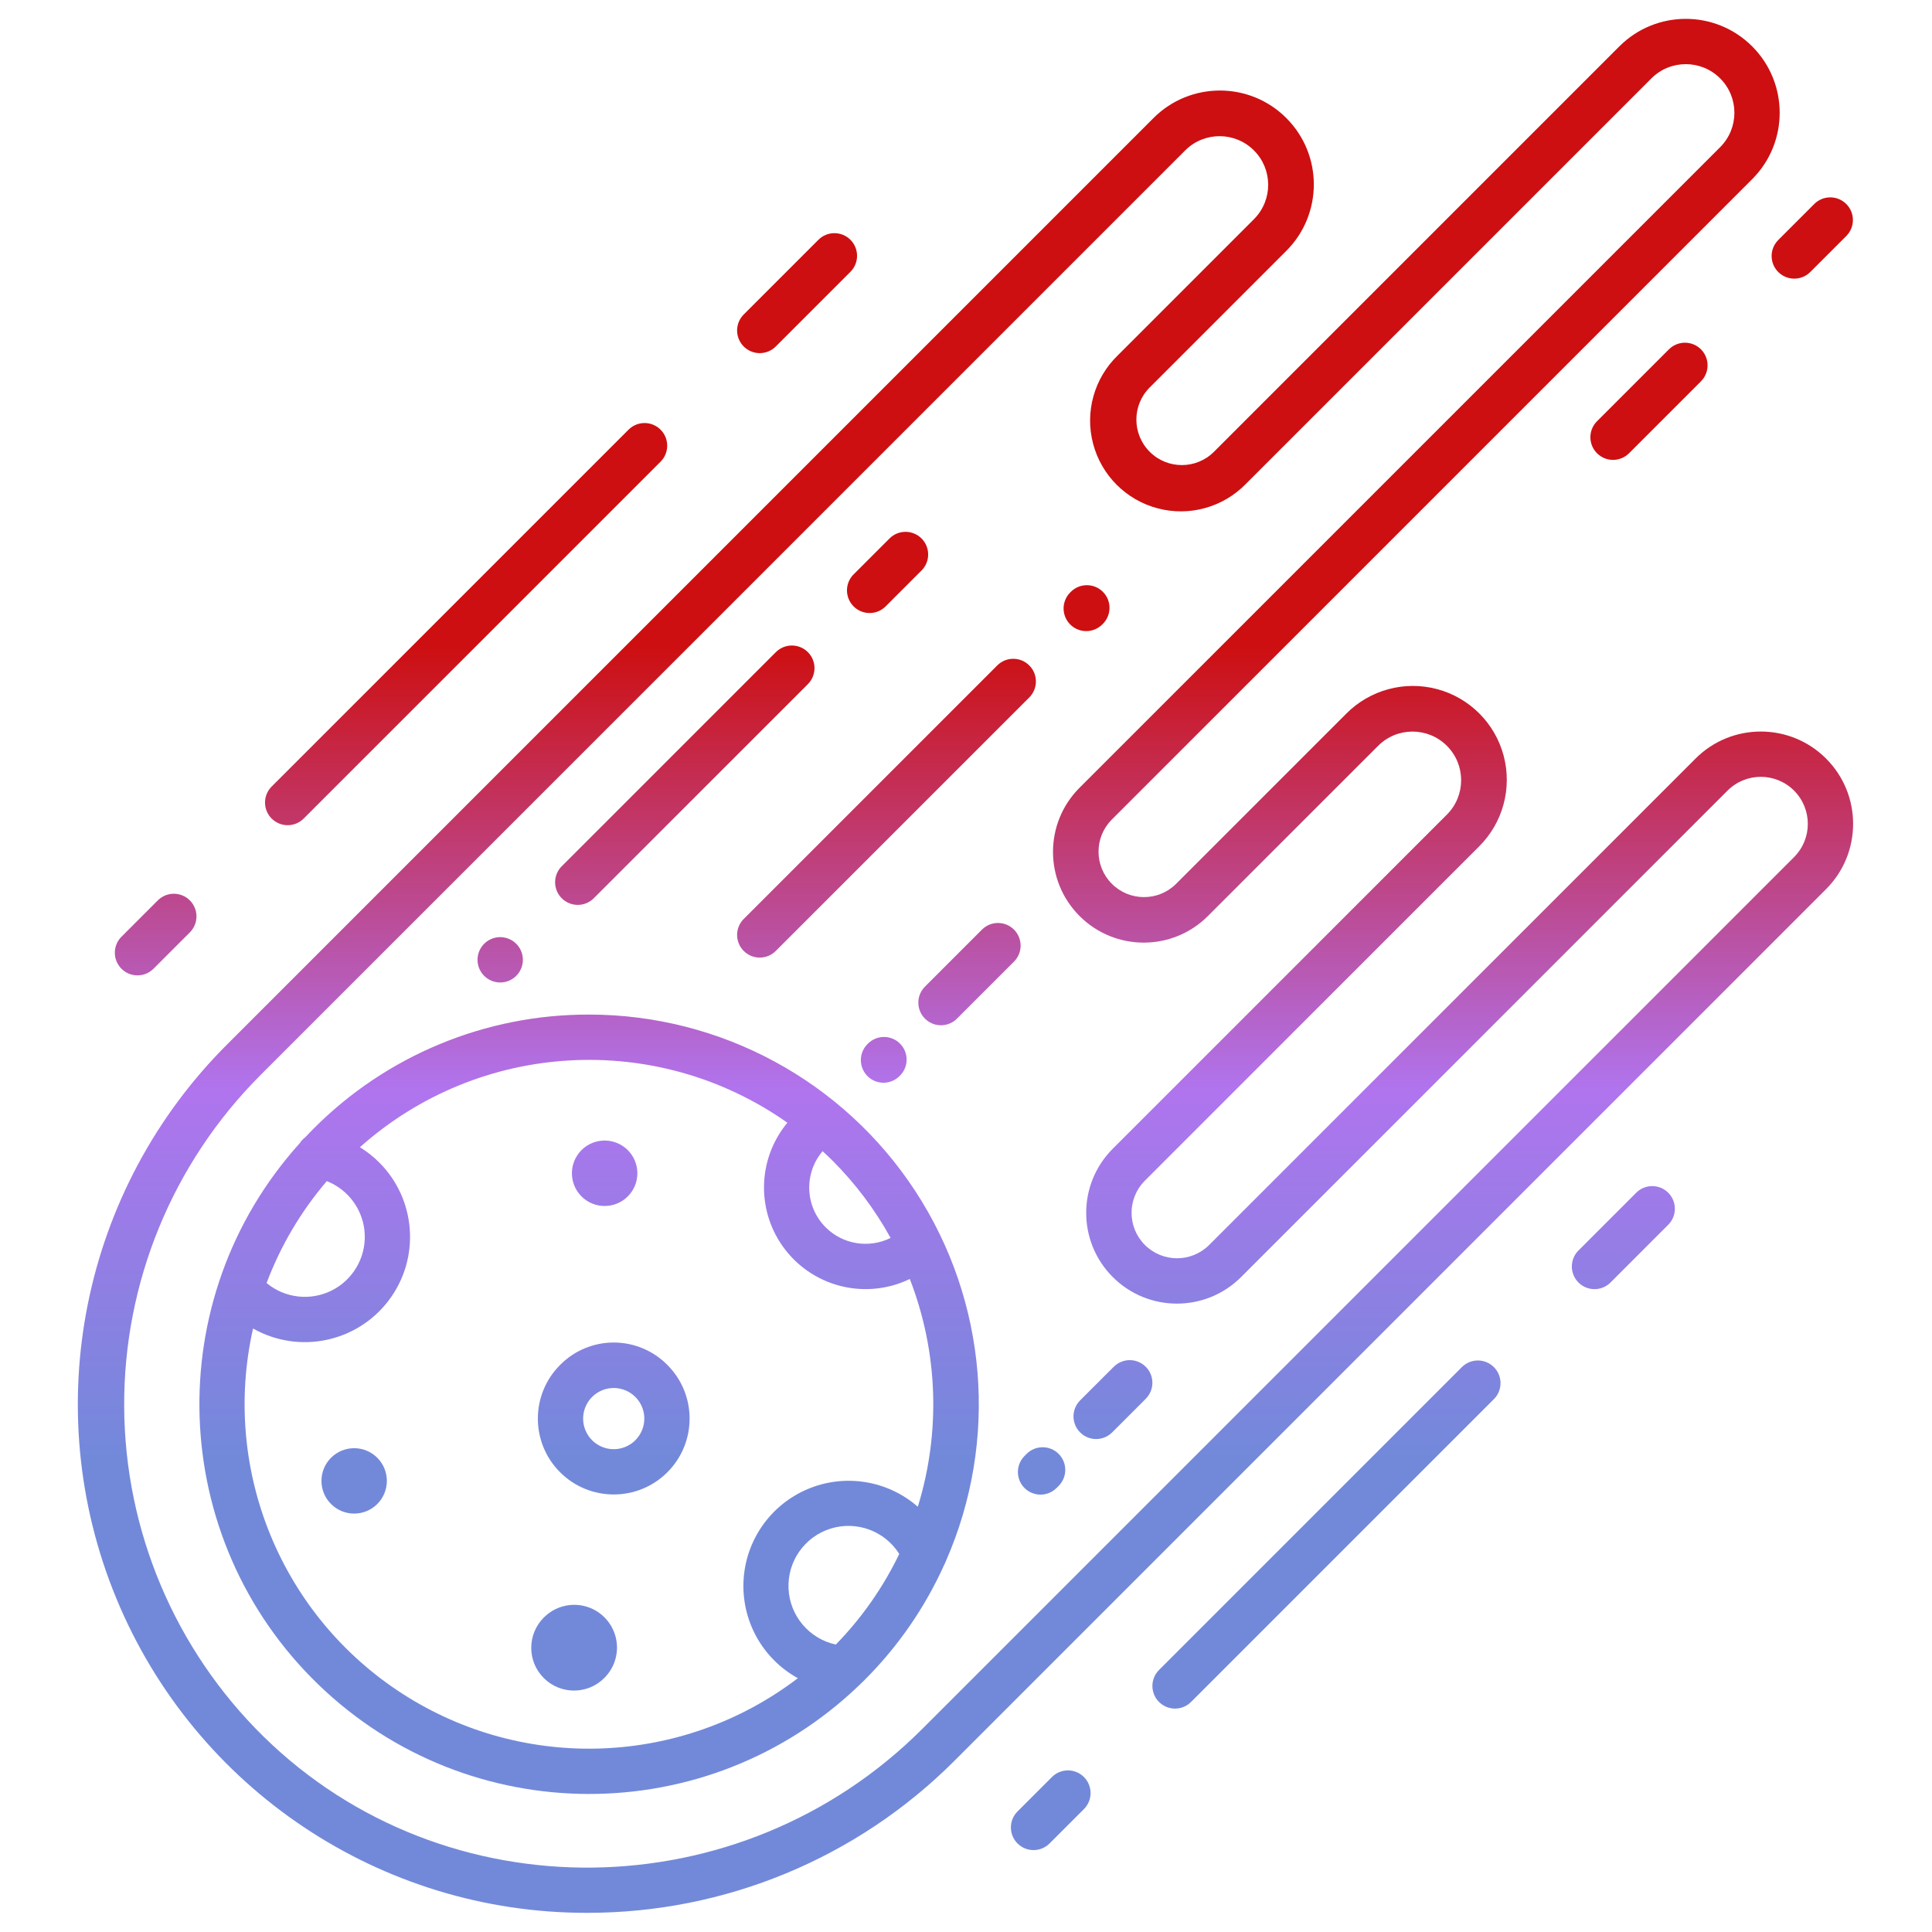
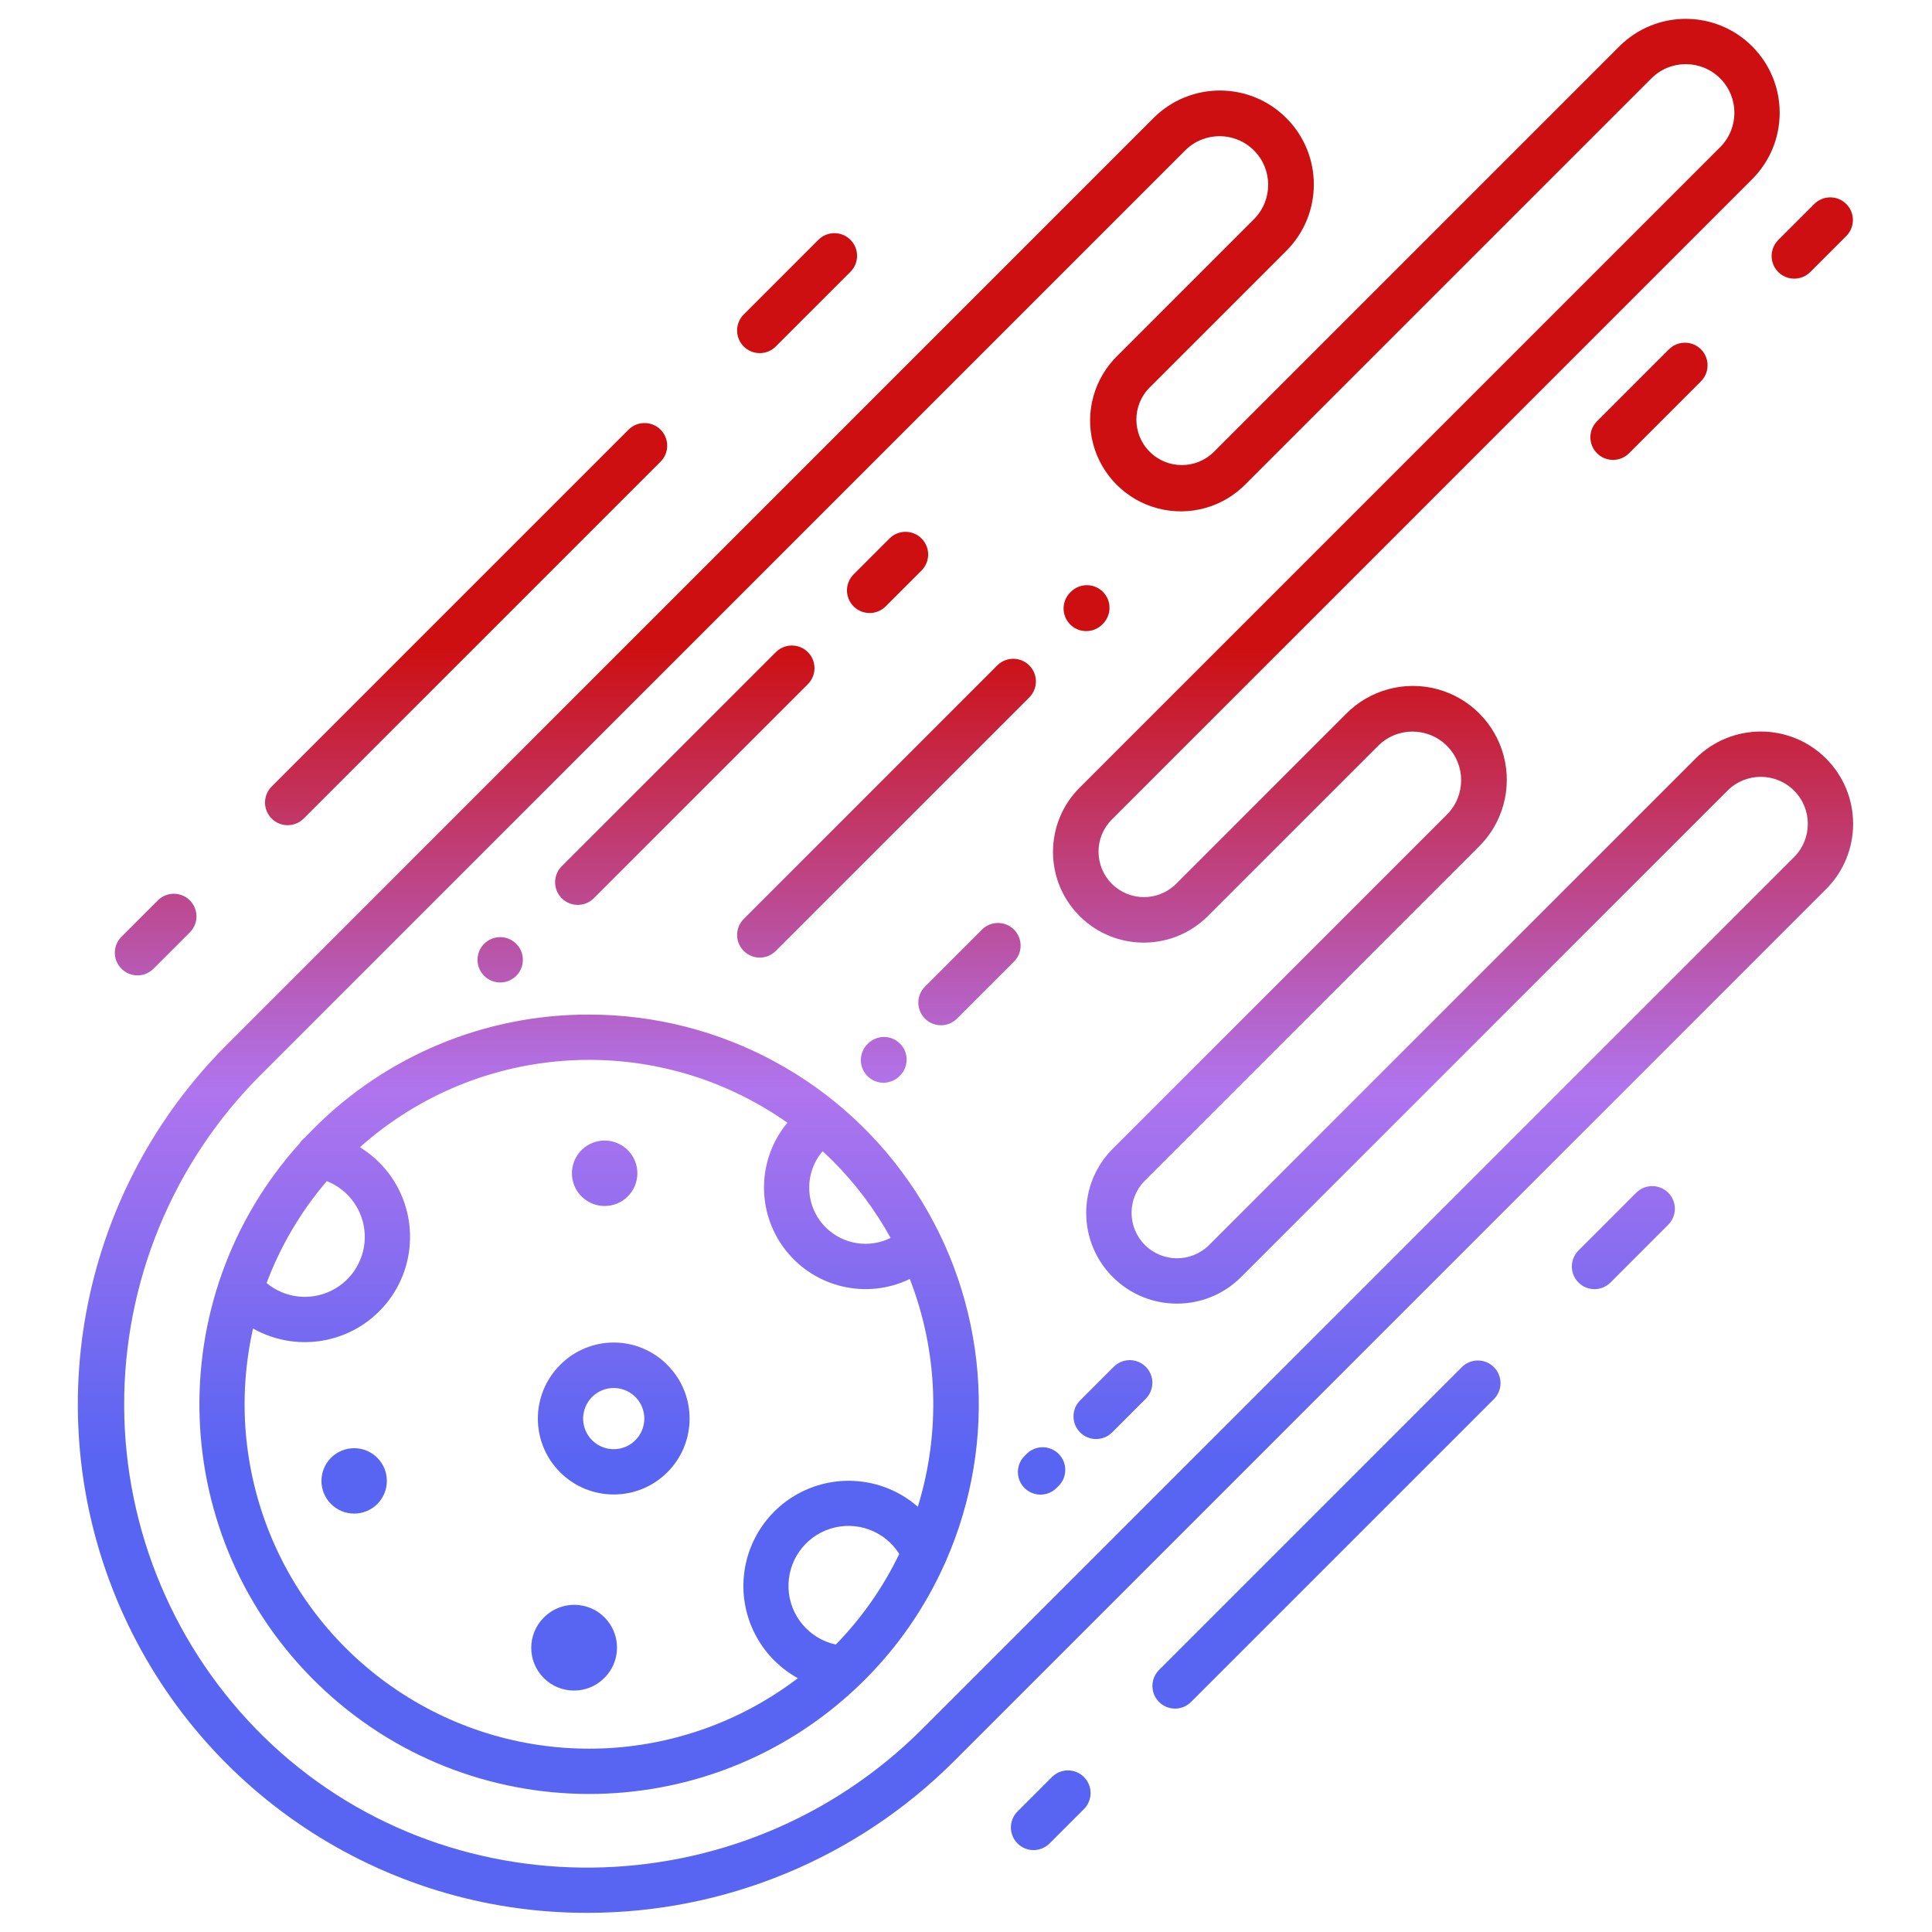
<svg xmlns="http://www.w3.org/2000/svg" xmlns:xlink="http://www.w3.org/1999/xlink" version="1.1" width="512" height="512" x="0" y="0" viewBox="0 0 512 512" style="enable-background:new 0 0 512 512" xml:space="preserve" class="">
  <g>
    <linearGradient id="linear-gradient" gradientUnits="userSpaceOnUse" x1="256" x2="256" y1="480" y2="69.634">
-       <stop stop-opacity="1" stop-color="#7289da" offset="0.228" />
+       <stop stop-opacity="1" stop-color="#5865F2" offset="0.228" />
      <stop stop-opacity="1" stop-color="#b074ee" offset="0.466" />
      <stop stop-opacity="1" stop-color="#cd0f11" offset="0.752" />
    </linearGradient>
    <linearGradient id="linear-gradient-2" x1="235.217" x2="235.217" xlink:href="#linear-gradient" y1="480" y2="69.634" />
    <linearGradient id="linear-gradient-3" x1="181.467" x2="181.467" xlink:href="#linear-gradient" y1="480" y2="69.634" />
    <linearGradient id="linear-gradient-4" x1="132.55" x2="132.55" xlink:href="#linear-gradient" y1="480" y2="69.634" />
    <linearGradient id="linear-gradient-5" x1="256.936" x2="256.936" xlink:href="#linear-gradient" y1="480" y2="69.634" />
    <linearGradient id="linear-gradient-6" x1="234.199" x2="234.199" xlink:href="#linear-gradient" y1="480" y2="69.634" />
    <linearGradient id="linear-gradient-7" x1="287.949" x2="287.949" xlink:href="#linear-gradient" y1="480" y2="69.634" />
    <linearGradient id="linear-gradient-8" x1="234.961" x2="234.961" xlink:href="#linear-gradient" y1="480" y2="69.634" />
    <linearGradient id="linear-gradient-9" x1="294.913" x2="294.913" xlink:href="#linear-gradient" y1="480" y2="69.634" />
    <linearGradient id="linear-gradient-10" x1="276.045" x2="276.045" xlink:href="#linear-gradient" y1="480" y2="69.634" />
    <linearGradient id="linear-gradient-11" x1="278.457" x2="278.457" xlink:href="#linear-gradient" y1="480" y2="69.634" />
    <linearGradient id="linear-gradient-12" x1="351.57" x2="351.57" xlink:href="#linear-gradient" y1="480" y2="69.634" />
    <linearGradient id="linear-gradient-13" x1="430.208" x2="430.208" xlink:href="#linear-gradient" y1="480" y2="69.634" />
    <linearGradient id="linear-gradient-14" x1="211.234" x2="211.234" xlink:href="#linear-gradient" y1="480" y2="69.634" />
    <linearGradient id="linear-gradient-15" x1="123.524" x2="123.524" xlink:href="#linear-gradient" y1="480" y2="69.634" />
    <linearGradient id="linear-gradient-16" x1="41.25" x2="41.25" xlink:href="#linear-gradient" y1="480" y2="69.634" />
    <linearGradient id="linear-gradient-17" x1="436.964" x2="436.964" xlink:href="#linear-gradient" y1="480" y2="69.634" />
    <linearGradient id="linear-gradient-18" x1="480.324" x2="480.324" xlink:href="#linear-gradient" y1="480" y2="69.634" />
    <linearGradient id="linear-gradient-19" x1="156.085" x2="156.085" xlink:href="#linear-gradient" y1="480" y2="69.634" />
    <linearGradient id="linear-gradient-20" x1="162.645" x2="162.645" xlink:href="#linear-gradient" y1="480" y2="69.634" />
    <linearGradient id="linear-gradient-21" x1="152.122" x2="152.122" xlink:href="#linear-gradient" y1="480" y2="69.634" />
    <linearGradient id="linear-gradient-22" x1="93.855" x2="93.855" xlink:href="#linear-gradient" y1="480" y2="69.634" />
    <linearGradient id="linear-gradient-23" x1="160.237" x2="160.237" xlink:href="#linear-gradient" y1="480" y2="69.634" />
    <path d="m449.333 201.036-128.949 128.95a12.048 12.048 0 0 1 -17.038-17.038l88.586-88.586a24.887 24.887 0 1 0 -35.195-35.195l-45.109 45.11a12.048 12.048 0 0 1 -17.038-17.038l169.755-169.755a24.887 24.887 0 1 0 -35.2-35.195l-107.427 107.433a12.047 12.047 0 1 1 -17.038-17.037l36.208-36.207a24.887 24.887 0 0 0 -35.2-35.195l-60.5 60.5-.034.034-50.754 50.756-.014.015-133.923 133.924a134.759 134.759 0 0 0 95.137 230.41 137.394 137.394 0 0 0 97.327-40.281l231.003-231.008a24.464 24.464 0 1 0 -34.6-34.6zm26.112 26.111-231.007 231.008c-48.238 48.245-126.578 49.15-174.626 2.022a123.409 123.409 0 0 1 -.865-175.177l161.709-161.711 83.521-83.521a12.887 12.887 0 0 1 18.223 18.225l-36.2 36.207a24.047 24.047 0 1 0 34 34.007l107.435-107.433a12.887 12.887 0 1 1 18.225 18.226l-169.76 169.754a24.047 24.047 0 0 0 34.008 34.008l45.11-45.11a12.887 12.887 0 1 1 18.225 18.225l-88.586 88.586a24.047 24.047 0 0 0 34.007 34.008l128.949-128.95a12.464 12.464 0 1 1 17.628 17.626z" fill="url(#linear-gradient)" data-original="url(#linear-gradient)" style="" class="" />
    <path d="m230.459 162.46a5.978 5.978 0 0 0 4.241-1.76l9.516-9.515a6 6 0 0 0 -8.485-8.486l-9.515 9.516a6 6 0 0 0 4.242 10.242z" fill="url(#linear-gradient-2)" data-original="url(#linear-gradient-2)" style="" />
    <path d="m153.113 239.806a5.98 5.98 0 0 0 4.242-1.757l56.707-56.707a6 6 0 1 0 -8.484-8.486l-56.707 56.707a6 6 0 0 0 4.242 10.243z" fill="url(#linear-gradient-3)" data-original="url(#linear-gradient-3)" style="" />
    <path d="m132.55 260.37a6.009 6.009 0 1 0 -4.24-1.76 6.012 6.012 0 0 0 4.24 1.76z" fill="url(#linear-gradient-4)" data-original="url(#linear-gradient-4)" style="" />
    <path d="m268.717 246.357a6 6 0 0 0 -8.485 0l-15.077 15.077a6 6 0 1 0 8.485 8.485l15.077-15.077a6 6 0 0 0 0-8.485z" fill="url(#linear-gradient-5)" data-original="url(#linear-gradient-5)" style="" />
    <path d="m230.087 276.5-.244.243a6 6 0 0 0 8.469 8.5l.244-.243a6 6 0 0 0 -8.469-8.5z" fill="url(#linear-gradient-6)" data-original="url(#linear-gradient-6)" style="" />
    <path d="m287.864 167.248a5.982 5.982 0 0 0 4.236-1.748l.169-.168a6 6 0 0 0 -8.473-8.5l-.169.169a6 6 0 0 0 4.236 10.248z" fill="url(#linear-gradient-7)" data-original="url(#linear-gradient-7)" style="" />
    <path d="m197.1 252.016a6 6 0 0 0 8.484 0l67.242-67.243a6 6 0 0 0 -8.484-8.485l-67.242 67.242a6 6 0 0 0 0 8.486z" fill="url(#linear-gradient-8)" data-original="url(#linear-gradient-8)" style="" />
    <path d="m295.1 362.262-8.856 8.855a6 6 0 0 0 8.485 8.486l8.855-8.856a6 6 0 1 0 -8.484-8.485z" fill="url(#linear-gradient-9)" data-original="url(#linear-gradient-9)" style="" />
    <path d="m272.067 385.292-.525.525a6 6 0 1 0 8.48 8.49l.526-.525a6 6 0 0 0 -8.481-8.49z" fill="url(#linear-gradient-10)" data-original="url(#linear-gradient-10)" style="" />
    <path d="m278.771 470.934-9.116 9.117a6 6 0 0 0 8.487 8.485l9.116-9.117a6 6 0 0 0 -8.487-8.485z" fill="url(#linear-gradient-11)" data-original="url(#linear-gradient-11)" style="" />
    <path d="m387.445 362.262-80.234 80.238a6 6 0 1 0 8.484 8.485l80.235-80.234a6 6 0 0 0 -8.485-8.485z" fill="url(#linear-gradient-12)" data-original="url(#linear-gradient-12)" style="" />
    <path d="m433.617 316.088-15.305 15.306a6 6 0 0 0 8.487 8.485l15.301-15.305a6 6 0 0 0 -8.487-8.486z" fill="url(#linear-gradient-13)" data-original="url(#linear-gradient-13)" style="" />
    <path d="m201.34 93.581a5.986 5.986 0 0 0 4.243-1.757l19.789-19.79a6 6 0 0 0 -8.486-8.485l-19.786 19.789a6 6 0 0 0 4.243 10.243z" fill="url(#linear-gradient-14)" data-original="url(#linear-gradient-14)" style="" />
    <path d="m76.236 218.685a5.981 5.981 0 0 0 4.243-1.758l94.576-94.575a6 6 0 0 0 -8.485-8.486l-94.576 94.576a6 6 0 0 0 4.242 10.243z" fill="url(#linear-gradient-15)" data-original="url(#linear-gradient-15)" style="" />
    <path d="m36.436 258.485a5.986 5.986 0 0 0 4.243-1.757l9.63-9.63a6 6 0 0 0 -8.487-8.486l-9.63 9.631a6 6 0 0 0 4.244 10.242z" fill="url(#linear-gradient-16)" data-original="url(#linear-gradient-16)" style="" />
    <path d="m442.251 92.608-19.059 19.059a6 6 0 0 0 8.485 8.485l19.058-19.058a6 6 0 1 0 -8.484-8.486z" fill="url(#linear-gradient-17)" data-original="url(#linear-gradient-17)" style="" />
    <path d="m480.854 54.006-9.543 9.543a6 6 0 1 0 8.484 8.485l9.543-9.543a6 6 0 0 0 -8.484-8.485z" fill="url(#linear-gradient-18)" data-original="url(#linear-gradient-18)" style="" />
    <path d="m156.11 268.877a102.606 102.606 0 0 0 -73.031 30.251c-.759.759-1.5 1.531-2.233 2.31a5.993 5.993 0 0 0 -1.435 1.55 103.282 103.282 0 0 0 148.289 143.612c.081-.074.159-.152.237-.231.4-.391.808-.779 1.208-1.178a102.769 102.769 0 0 0 21.119-30.58 6.094 6.094 0 0 0 .42-.937 103.283 103.283 0 0 0 -94.572-144.8zm-69.5 44.135a15.886 15.886 0 1 1 -15.964 27.008 90.645 90.645 0 0 1 15.962-27.008zm134.89 122.809a15.9 15.9 0 1 1 16.813-24.008 90.845 90.845 0 0 1 -16.813 24.008zm21.73-36.519a27.885 27.885 0 1 0 -31.788 45.434 91.28 91.28 0 0 1 -144.38-92.663 27.891 27.891 0 0 0 33.445-44 28.048 28.048 0 0 0 -5.123-4.049 91.249 91.249 0 0 1 113.28-6.493 26.916 26.916 0 0 0 32.443 41.409 91.837 91.837 0 0 1 2.122 60.36zm-24.406-74.034a14.894 14.894 0 0 1 -.824-20.185c.9.828 1.788 1.662 2.656 2.53a90.987 90.987 0 0 1 15.359 20.45 14.937 14.937 0 0 1 -17.192-2.795z" fill="url(#linear-gradient-19)" data-original="url(#linear-gradient-19)" style="" class="" />
    <path d="m148.429 361.726a20.106 20.106 0 1 0 28.432 0 19.971 19.971 0 0 0 -28.432 0zm19.948 19.949a8.107 8.107 0 1 1 2.374-5.732 8.118 8.118 0 0 1 -2.374 5.732z" fill="url(#linear-gradient-20)" data-original="url(#linear-gradient-20)" style="" />
    <path d="m144.106 428.673a11.331 11.331 0 0 0 16.025 16.027 11.331 11.331 0 1 0 -16.025-16.023z" fill="url(#linear-gradient-21)" data-original="url(#linear-gradient-21)" style="" />
    <path d="m99.985 386.327a8.666 8.666 0 1 0 0 12.251 8.665 8.665 0 0 0 0-12.251z" fill="url(#linear-gradient-22)" data-original="url(#linear-gradient-22)" style="" />
    <path d="m160.237 319.6a8.634 8.634 0 0 0 6.126-2.534 8.672 8.672 0 1 0 -6.127 2.535z" fill="url(#linear-gradient-23)" data-original="url(#linear-gradient-23)" style="" />
  </g>
</svg>
